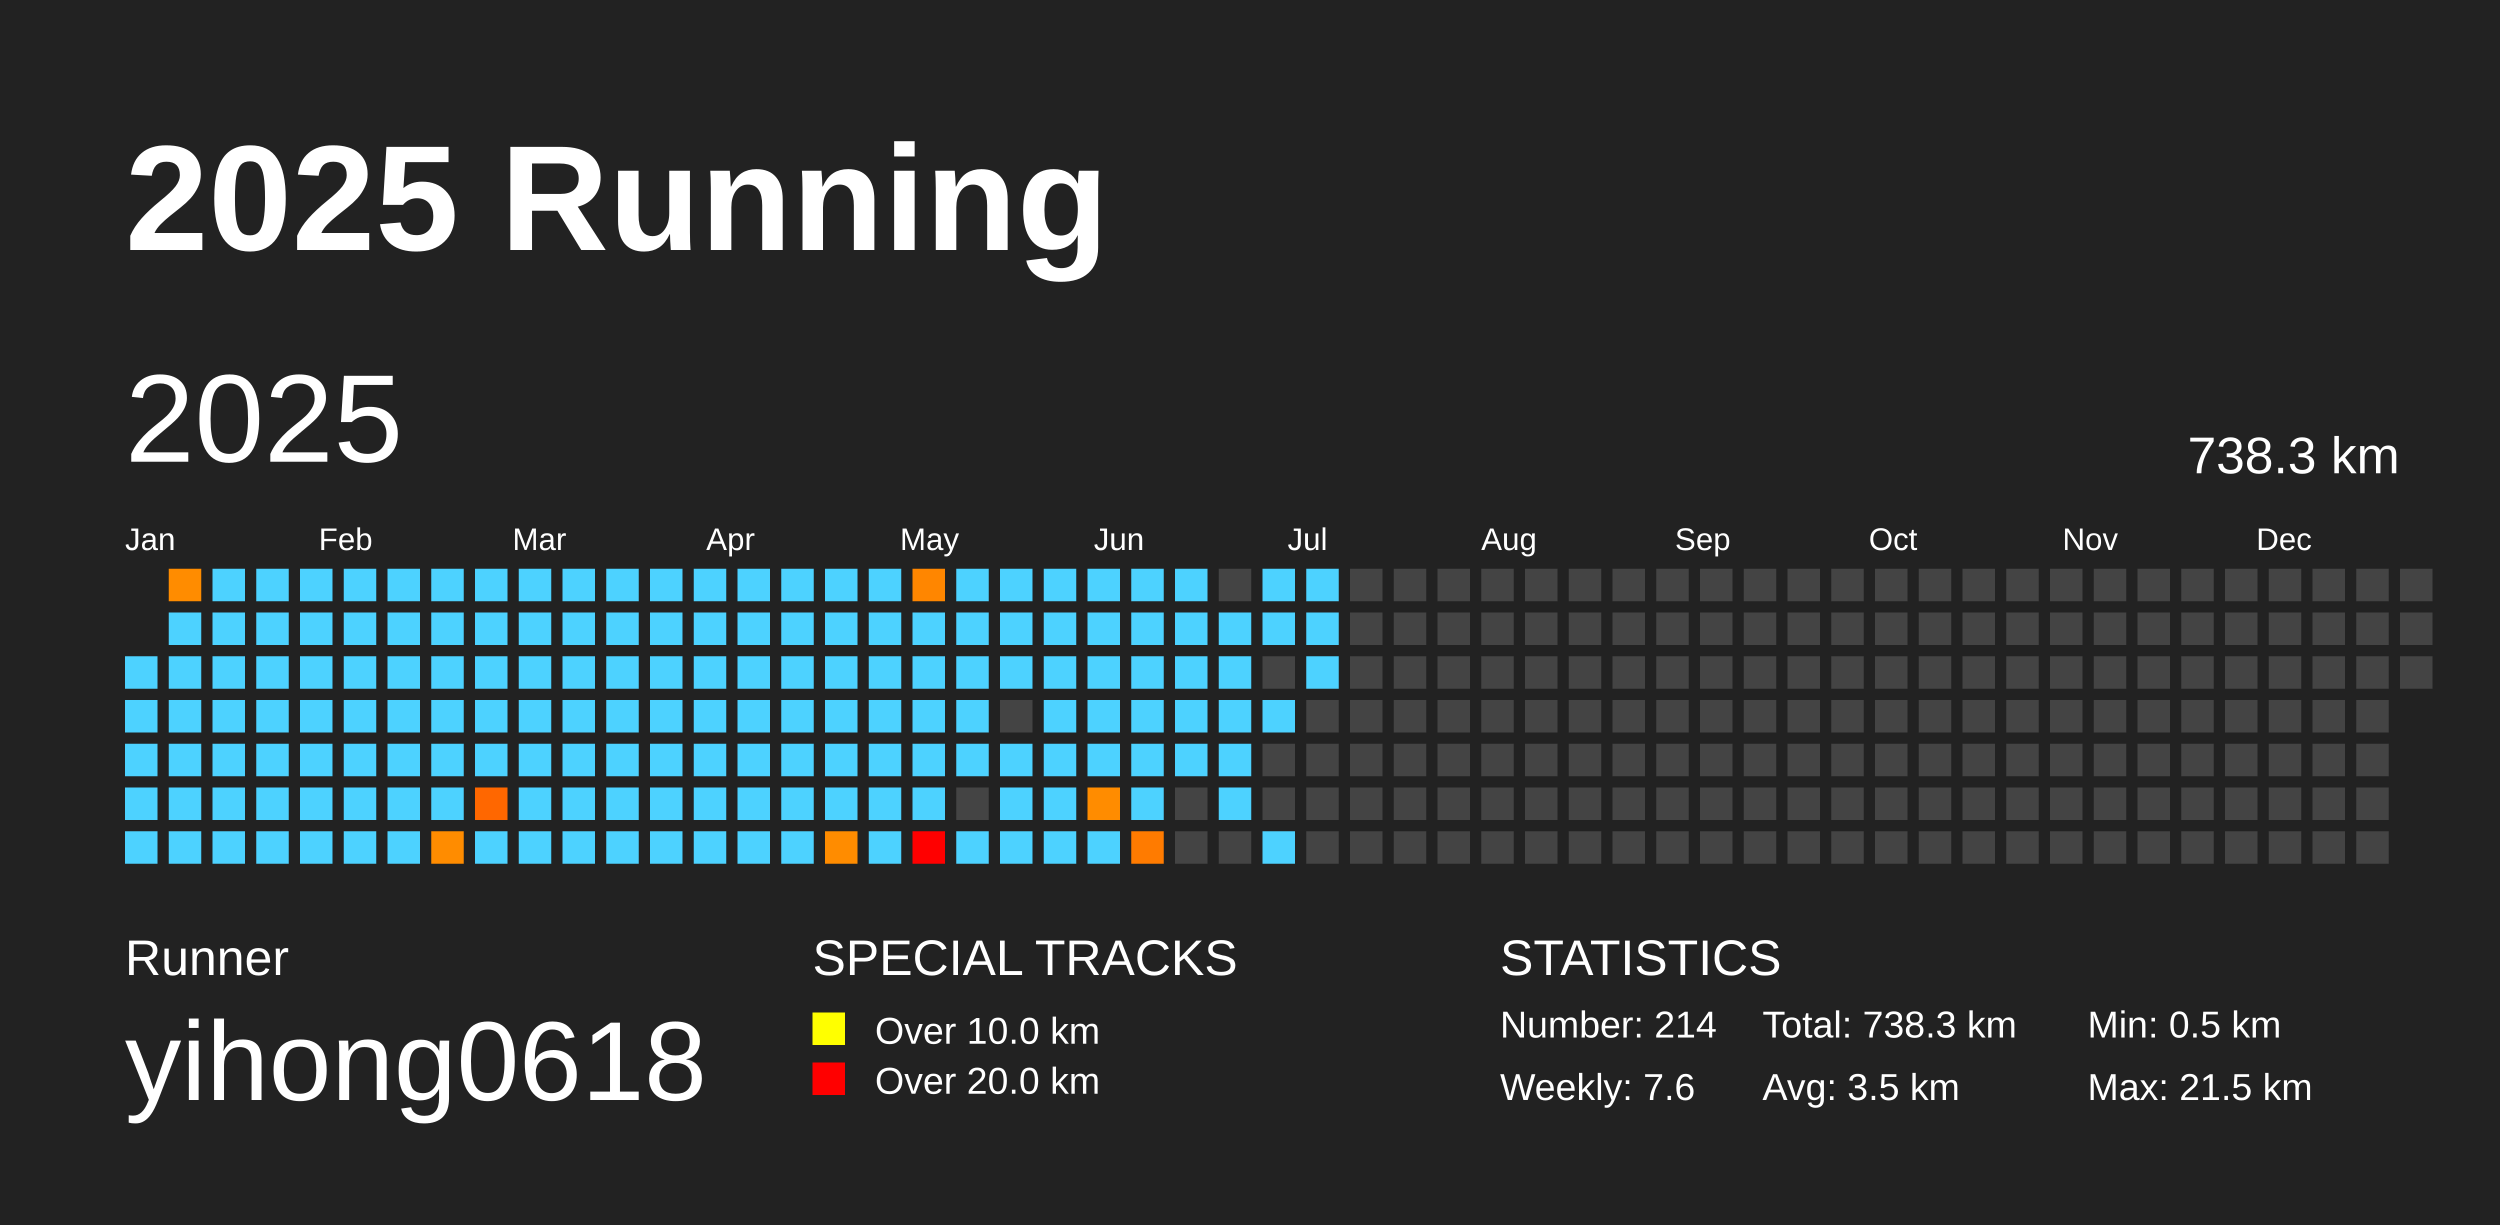
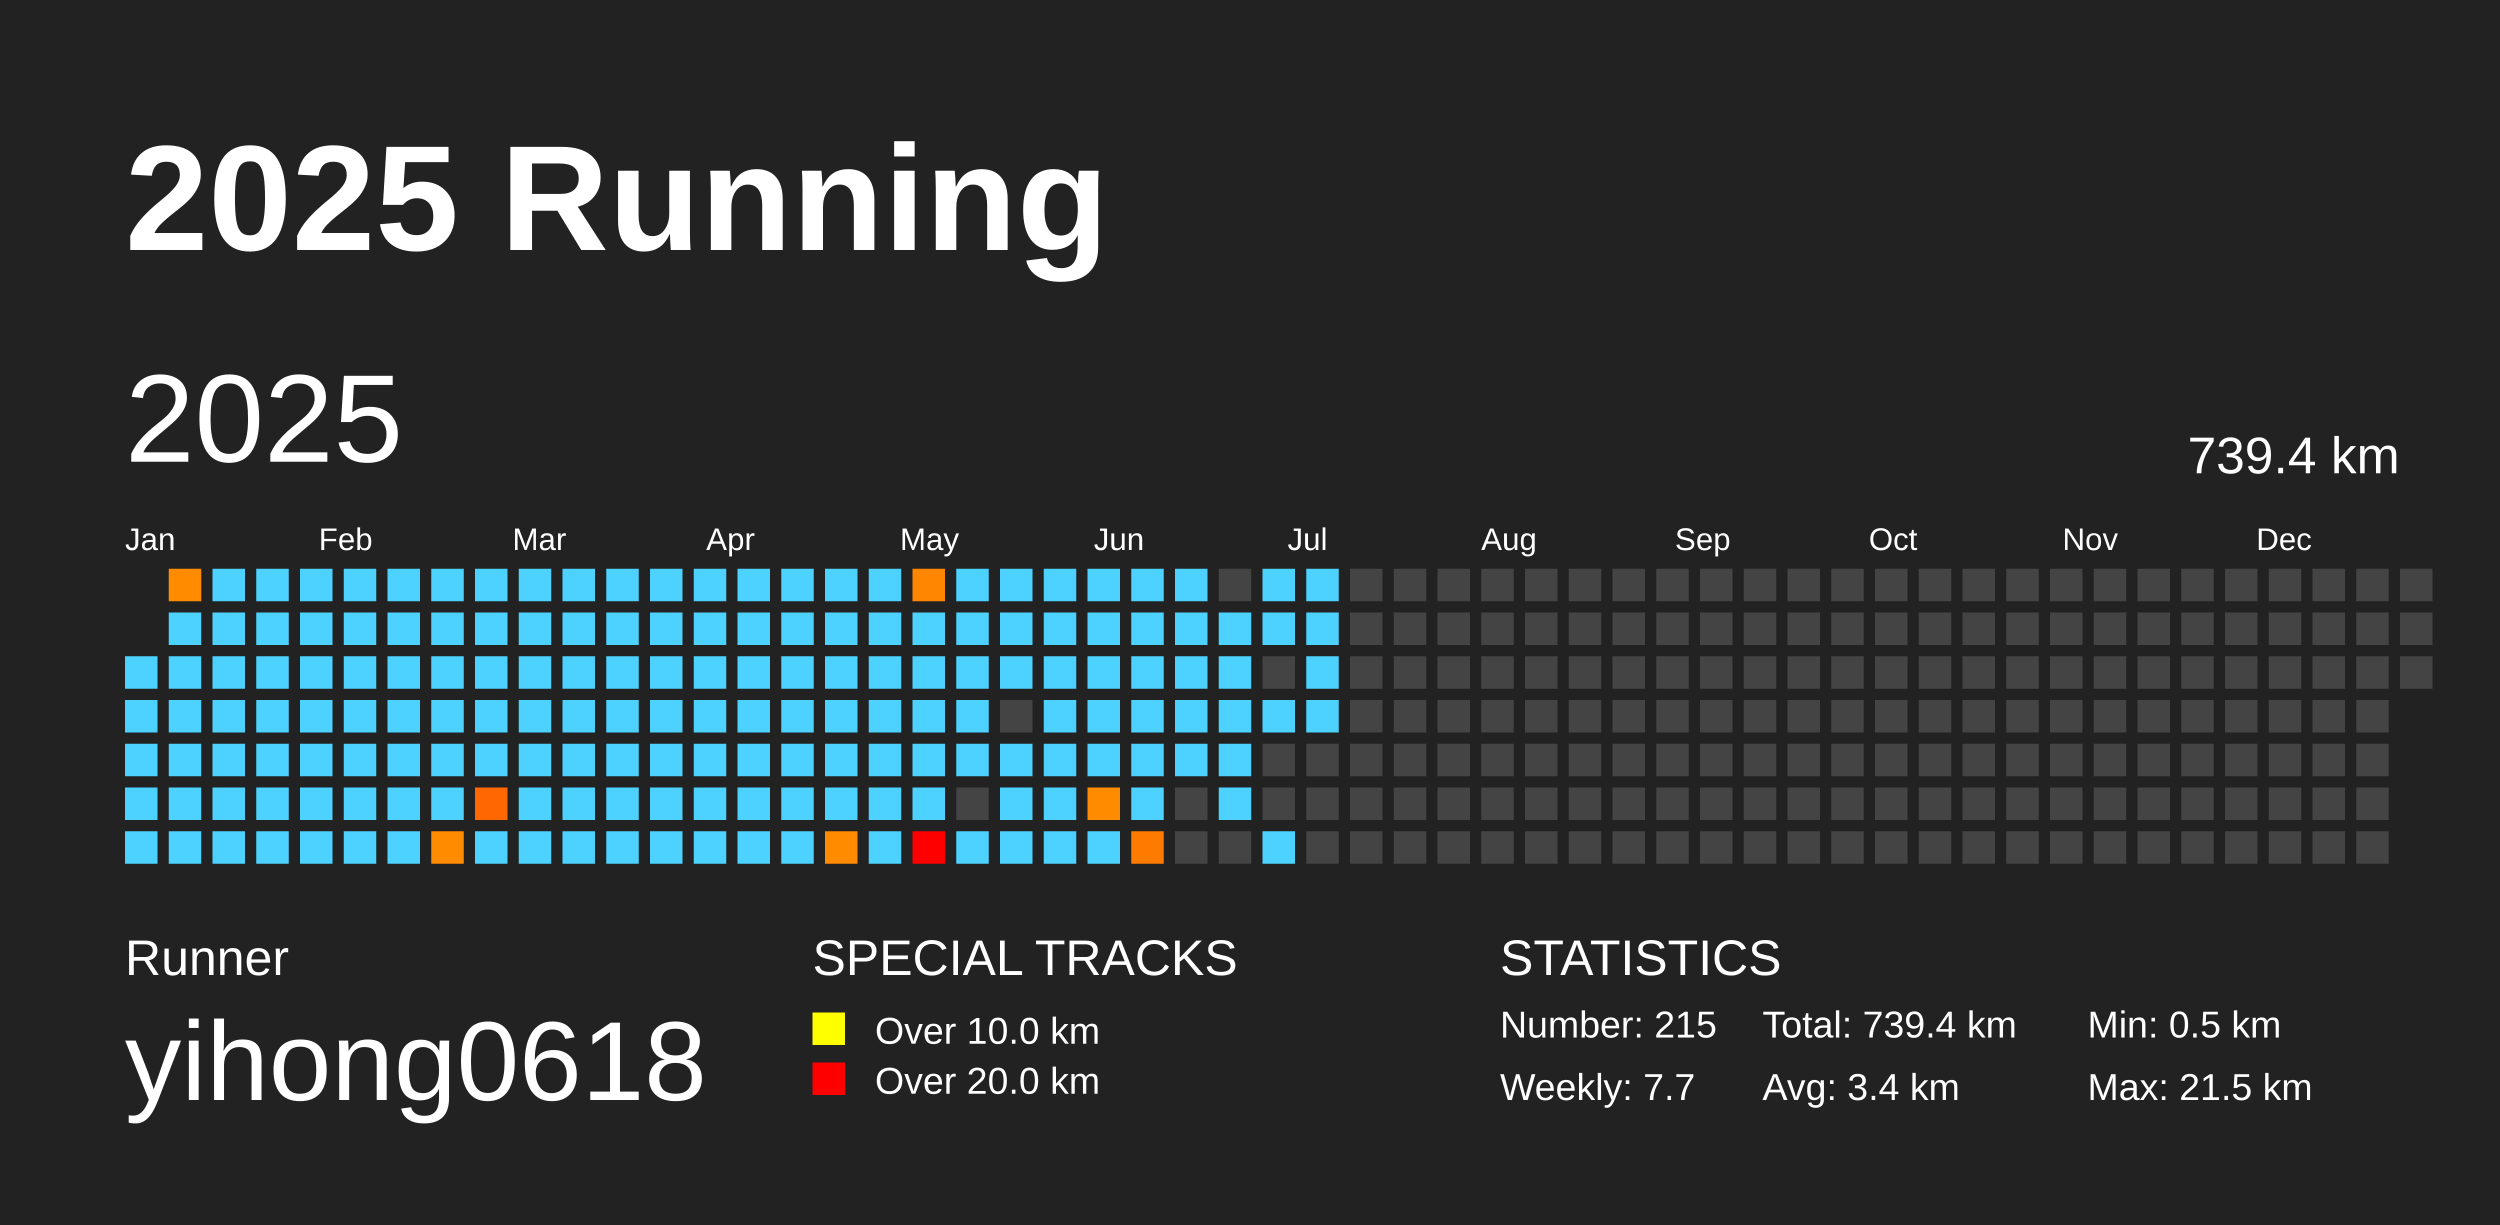
<svg xmlns="http://www.w3.org/2000/svg" baseProfile="full" height="98mm" version="1.1" viewBox="0,0,200,98" width="200mm">
  <defs />
  <rect fill="#222222" height="98" width="200" x="0" y="0" />
  <text fill="#FFFFFF" style="font-size:12px; font-family:Arial; font-weight:bold;" x="10" y="20">2025 Running</text>
  <text fill="#FFFFFF" style="font-size:4px; font-family:Arial" x="10" y="78">Runner</text>
  <text fill="#FFFFFF" style="font-size:9px; font-family:Arial" x="10" y="88">yihong0618</text>
  <text fill="#FFFFFF" style="font-size:4px; font-family:Arial" x="65" y="78">SPECIAL TRACKS</text>
  <rect fill="yellow" height="2.6" width="2.6" x="65" y="81" />
  <text fill="#FFFFFF" style="font-size:3px; font-family:Arial" x="70" y="83.5">Over 10.0 km</text>
  <rect fill="red" height="2.6" width="2.6" x="65" y="85" />
  <text fill="#FFFFFF" style="font-size:3px; font-family:Arial" x="70" y="87.5">Over 20.0 km</text>
  <text fill="#FFFFFF" style="font-size:4px; font-family:Arial" x="120" y="78">STATISTICS</text>
-   <text fill="#FFFFFF" style="font-size:3px; font-family:Arial" x="120" y="83">Number: 214</text>
-   <text fill="#FFFFFF" style="font-size:3px; font-family:Arial" x="120" y="88">Weekly: 7.6</text>
-   <text fill="#FFFFFF" style="font-size:3px; font-family:Arial" x="141" y="83">Total: 738.3 km</text>
-   <text fill="#FFFFFF" style="font-size:3px; font-family:Arial" x="141" y="88">Avg: 3.5 km</text>
+   <text fill="#FFFFFF" style="font-size:3px; font-family:Arial" x="120" y="83">Number: 215</text>
+   <text fill="#FFFFFF" style="font-size:3px; font-family:Arial" x="120" y="88">Weekly: 7.7</text>
+   <text fill="#FFFFFF" style="font-size:3px; font-family:Arial" x="141" y="83">Total: 739.4 km</text>
+   <text fill="#FFFFFF" style="font-size:3px; font-family:Arial" x="141" y="88">Avg: 3.4 km</text>
  <text fill="#FFFFFF" style="font-size:3px; font-family:Arial" x="167" y="83">Min: 0.5 km</text>
  <text fill="#FFFFFF" style="font-size:3px; font-family:Arial" x="167" y="88">Max: 21.5 km</text>
  <text dominant-baseline="hanging" fill="#FFFFFF" style="font-size:10.0px; font-family:Arial;" x="10" y="30">2025</text>
-   <text dominant-baseline="hanging" fill="#FFFFFF" style="font-size:4.125px; font-family:Arial;" x="175" y="35">738.3 km</text>
+   <text dominant-baseline="hanging" fill="#FFFFFF" style="font-size:4.125px; font-family:Arial;" x="175" y="35">739.4 km</text>
  <text fill="#FFFFFF" style="font-size:2.5px; font-family:Arial" x="10.0" y="44">Jan</text>
  <text fill="#FFFFFF" style="font-size:2.5px; font-family:Arial" x="25.5" y="44">Feb</text>
  <text fill="#FFFFFF" style="font-size:2.5px; font-family:Arial" x="41.0" y="44">Mar</text>
  <text fill="#FFFFFF" style="font-size:2.5px; font-family:Arial" x="56.5" y="44">Apr</text>
  <text fill="#FFFFFF" style="font-size:2.5px; font-family:Arial" x="72.0" y="44">May</text>
  <text fill="#FFFFFF" style="font-size:2.5px; font-family:Arial" x="87.5" y="44">Jun</text>
  <text fill="#FFFFFF" style="font-size:2.5px; font-family:Arial" x="103.0" y="44">Jul</text>
  <text fill="#FFFFFF" style="font-size:2.5px; font-family:Arial" x="118.5" y="44">Aug</text>
  <text fill="#FFFFFF" style="font-size:2.5px; font-family:Arial" x="134.0" y="44">Sep</text>
  <text fill="#FFFFFF" style="font-size:2.5px; font-family:Arial" x="149.5" y="44">Oct</text>
  <text fill="#FFFFFF" style="font-size:2.5px; font-family:Arial" x="165.0" y="44">Nov</text>
  <text fill="#FFFFFF" style="font-size:2.5px; font-family:Arial" x="180.5" y="44">Dec</text>
  <rect fill="#4dd2ff" height="2.6" width="2.6" x="10.0" y="52.5" />
  <rect fill="#4dd2ff" height="2.6" width="2.6" x="10.0" y="56.0" />
  <rect fill="#4dd2ff" height="2.6" width="2.6" x="10.0" y="59.5" />
  <rect fill="#4dd2ff" height="2.6" width="2.6" x="10.0" y="63.0" />
  <rect fill="#4dd2ff" height="2.6" width="2.6" x="10.0" y="66.5" />
  <rect fill="#ff8c00" height="2.6" width="2.6" x="13.5" y="45.5" />
  <rect fill="#4dd2ff" height="2.6" width="2.6" x="13.5" y="49.0" />
  <rect fill="#4dd2ff" height="2.6" width="2.6" x="13.5" y="52.5" />
  <rect fill="#4dd2ff" height="2.6" width="2.6" x="13.5" y="56.0" />
  <rect fill="#4dd2ff" height="2.6" width="2.6" x="13.5" y="59.5" />
  <rect fill="#4dd2ff" height="2.6" width="2.6" x="13.5" y="63.0" />
  <rect fill="#4dd2ff" height="2.6" width="2.6" x="13.5" y="66.5" />
  <rect fill="#4dd2ff" height="2.6" width="2.6" x="17.0" y="45.5" />
  <rect fill="#4dd2ff" height="2.6" width="2.6" x="17.0" y="49.0" />
  <rect fill="#4dd2ff" height="2.6" width="2.6" x="17.0" y="52.5" />
  <rect fill="#4dd2ff" height="2.6" width="2.6" x="17.0" y="56.0" />
  <rect fill="#4dd2ff" height="2.6" width="2.6" x="17.0" y="59.5" />
  <rect fill="#4dd2ff" height="2.6" width="2.6" x="17.0" y="63.0" />
  <rect fill="#4dd2ff" height="2.6" width="2.6" x="17.0" y="66.5" />
  <rect fill="#4dd2ff" height="2.6" width="2.6" x="20.5" y="45.5" />
  <rect fill="#4dd2ff" height="2.6" width="2.6" x="20.5" y="49.0" />
  <rect fill="#4dd2ff" height="2.6" width="2.6" x="20.5" y="52.5" />
  <rect fill="#4dd2ff" height="2.6" width="2.6" x="20.5" y="56.0" />
  <rect fill="#4dd2ff" height="2.6" width="2.6" x="20.5" y="59.5" />
  <rect fill="#4dd2ff" height="2.6" width="2.6" x="20.5" y="63.0" />
  <rect fill="#4dd2ff" height="2.6" width="2.6" x="20.5" y="66.5" />
  <rect fill="#4dd2ff" height="2.6" width="2.6" x="24.0" y="45.5" />
  <rect fill="#4dd2ff" height="2.6" width="2.6" x="24.0" y="49.0" />
  <rect fill="#4dd2ff" height="2.6" width="2.6" x="24.0" y="52.5" />
  <rect fill="#4dd2ff" height="2.6" width="2.6" x="24.0" y="56.0" />
  <rect fill="#4dd2ff" height="2.6" width="2.6" x="24.0" y="59.5" />
  <rect fill="#4dd2ff" height="2.6" width="2.6" x="24.0" y="63.0" />
  <rect fill="#4dd2ff" height="2.6" width="2.6" x="24.0" y="66.5" />
  <rect fill="#4dd2ff" height="2.6" width="2.6" x="27.5" y="45.5" />
  <rect fill="#4dd2ff" height="2.6" width="2.6" x="27.5" y="49.0" />
  <rect fill="#4dd2ff" height="2.6" width="2.6" x="27.5" y="52.5" />
  <rect fill="#4dd2ff" height="2.6" width="2.6" x="27.5" y="56.0" />
  <rect fill="#4dd2ff" height="2.6" width="2.6" x="27.5" y="59.5" />
  <rect fill="#4dd2ff" height="2.6" width="2.6" x="27.5" y="63.0" />
  <rect fill="#4dd2ff" height="2.6" width="2.6" x="27.5" y="66.5" />
  <rect fill="#4dd2ff" height="2.6" width="2.6" x="31.0" y="45.5" />
  <rect fill="#4dd2ff" height="2.6" width="2.6" x="31.0" y="49.0" />
  <rect fill="#4dd2ff" height="2.6" width="2.6" x="31.0" y="52.5" />
  <rect fill="#4dd2ff" height="2.6" width="2.6" x="31.0" y="56.0" />
  <rect fill="#4dd2ff" height="2.6" width="2.6" x="31.0" y="59.5" />
  <rect fill="#4dd2ff" height="2.6" width="2.6" x="31.0" y="63.0" />
  <rect fill="#4dd2ff" height="2.6" width="2.6" x="31.0" y="66.5" />
  <rect fill="#4dd2ff" height="2.6" width="2.6" x="34.5" y="45.5" />
  <rect fill="#4dd2ff" height="2.6" width="2.6" x="34.5" y="49.0" />
  <rect fill="#4dd2ff" height="2.6" width="2.6" x="34.5" y="52.5" />
  <rect fill="#4dd2ff" height="2.6" width="2.6" x="34.5" y="56.0" />
  <rect fill="#4dd2ff" height="2.6" width="2.6" x="34.5" y="59.5" />
  <rect fill="#4dd2ff" height="2.6" width="2.6" x="34.5" y="63.0" />
  <rect fill="#ff8c00" height="2.6" width="2.6" x="34.5" y="66.5" />
  <rect fill="#4dd2ff" height="2.6" width="2.6" x="38.0" y="45.5" />
  <rect fill="#4dd2ff" height="2.6" width="2.6" x="38.0" y="49.0" />
  <rect fill="#4dd2ff" height="2.6" width="2.6" x="38.0" y="52.5" />
  <rect fill="#4dd2ff" height="2.6" width="2.6" x="38.0" y="56.0" />
  <rect fill="#4dd2ff" height="2.6" width="2.6" x="38.0" y="59.5" />
  <rect fill="#ff6700" height="2.6" width="2.6" x="38.0" y="63.0" />
  <rect fill="#4dd2ff" height="2.6" width="2.6" x="38.0" y="66.5" />
  <rect fill="#4dd2ff" height="2.6" width="2.6" x="41.5" y="45.5" />
  <rect fill="#4dd2ff" height="2.6" width="2.6" x="41.5" y="49.0" />
  <rect fill="#4dd2ff" height="2.6" width="2.6" x="41.5" y="52.5" />
  <rect fill="#4dd2ff" height="2.6" width="2.6" x="41.5" y="56.0" />
  <rect fill="#4dd2ff" height="2.6" width="2.6" x="41.5" y="59.5" />
  <rect fill="#4dd2ff" height="2.6" width="2.6" x="41.5" y="63.0" />
  <rect fill="#4dd2ff" height="2.6" width="2.6" x="41.5" y="66.5" />
  <rect fill="#4dd2ff" height="2.6" width="2.6" x="45.0" y="45.5" />
  <rect fill="#4dd2ff" height="2.6" width="2.6" x="45.0" y="49.0" />
  <rect fill="#4dd2ff" height="2.6" width="2.6" x="45.0" y="52.5" />
  <rect fill="#4dd2ff" height="2.6" width="2.6" x="45.0" y="56.0" />
  <rect fill="#4dd2ff" height="2.6" width="2.6" x="45.0" y="59.5" />
  <rect fill="#4dd2ff" height="2.6" width="2.6" x="45.0" y="63.0" />
  <rect fill="#4dd2ff" height="2.6" width="2.6" x="45.0" y="66.5" />
  <rect fill="#4dd2ff" height="2.6" width="2.6" x="48.5" y="45.5" />
  <rect fill="#4dd2ff" height="2.6" width="2.6" x="48.5" y="49.0" />
  <rect fill="#4dd2ff" height="2.6" width="2.6" x="48.5" y="52.5" />
  <rect fill="#4dd2ff" height="2.6" width="2.6" x="48.5" y="56.0" />
  <rect fill="#4dd2ff" height="2.6" width="2.6" x="48.5" y="59.5" />
  <rect fill="#4dd2ff" height="2.6" width="2.6" x="48.5" y="63.0" />
  <rect fill="#4dd2ff" height="2.6" width="2.6" x="48.5" y="66.5" />
  <rect fill="#4dd2ff" height="2.6" width="2.6" x="52.0" y="45.5" />
  <rect fill="#4dd2ff" height="2.6" width="2.6" x="52.0" y="49.0" />
  <rect fill="#4dd2ff" height="2.6" width="2.6" x="52.0" y="52.5" />
  <rect fill="#4dd2ff" height="2.6" width="2.6" x="52.0" y="56.0" />
  <rect fill="#4dd2ff" height="2.6" width="2.6" x="52.0" y="59.5" />
  <rect fill="#4dd2ff" height="2.6" width="2.6" x="52.0" y="63.0" />
  <rect fill="#4dd2ff" height="2.6" width="2.6" x="52.0" y="66.5" />
  <rect fill="#4dd2ff" height="2.6" width="2.6" x="55.5" y="45.5" />
  <rect fill="#4dd2ff" height="2.6" width="2.6" x="55.5" y="49.0" />
  <rect fill="#4dd2ff" height="2.6" width="2.6" x="55.5" y="52.5" />
  <rect fill="#4dd2ff" height="2.6" width="2.6" x="55.5" y="56.0" />
  <rect fill="#4dd2ff" height="2.6" width="2.6" x="55.5" y="59.5" />
  <rect fill="#4dd2ff" height="2.6" width="2.6" x="55.5" y="63.0" />
  <rect fill="#4dd2ff" height="2.6" width="2.6" x="55.5" y="66.5" />
  <rect fill="#4dd2ff" height="2.6" width="2.6" x="59.0" y="45.5" />
  <rect fill="#4dd2ff" height="2.6" width="2.6" x="59.0" y="49.0" />
  <rect fill="#4dd2ff" height="2.6" width="2.6" x="59.0" y="52.5" />
  <rect fill="#4dd2ff" height="2.6" width="2.6" x="59.0" y="56.0" />
  <rect fill="#4dd2ff" height="2.6" width="2.6" x="59.0" y="59.5" />
  <rect fill="#4dd2ff" height="2.6" width="2.6" x="59.0" y="63.0" />
  <rect fill="#4dd2ff" height="2.6" width="2.6" x="59.0" y="66.5" />
  <rect fill="#4dd2ff" height="2.6" width="2.6" x="62.5" y="45.5" />
  <rect fill="#4dd2ff" height="2.6" width="2.6" x="62.5" y="49.0" />
  <rect fill="#4dd2ff" height="2.6" width="2.6" x="62.5" y="52.5" />
  <rect fill="#4dd2ff" height="2.6" width="2.6" x="62.5" y="56.0" />
  <rect fill="#4dd2ff" height="2.6" width="2.6" x="62.5" y="59.5" />
  <rect fill="#4dd2ff" height="2.6" width="2.6" x="62.5" y="63.0" />
  <rect fill="#4dd2ff" height="2.6" width="2.6" x="62.5" y="66.5" />
  <rect fill="#4dd2ff" height="2.6" width="2.6" x="66.0" y="45.5" />
  <rect fill="#4dd2ff" height="2.6" width="2.6" x="66.0" y="49.0" />
  <rect fill="#4dd2ff" height="2.6" width="2.6" x="66.0" y="52.5" />
  <rect fill="#4dd2ff" height="2.6" width="2.6" x="66.0" y="56.0" />
  <rect fill="#4dd2ff" height="2.6" width="2.6" x="66.0" y="59.5" />
  <rect fill="#4dd2ff" height="2.6" width="2.6" x="66.0" y="63.0" />
  <rect fill="#ff8c00" height="2.6" width="2.6" x="66.0" y="66.5" />
  <rect fill="#4dd2ff" height="2.6" width="2.6" x="69.5" y="45.5" />
  <rect fill="#4dd2ff" height="2.6" width="2.6" x="69.5" y="49.0" />
  <rect fill="#4dd2ff" height="2.6" width="2.6" x="69.5" y="52.5" />
  <rect fill="#4dd2ff" height="2.6" width="2.6" x="69.5" y="56.0" />
  <rect fill="#4dd2ff" height="2.6" width="2.6" x="69.5" y="59.5" />
  <rect fill="#4dd2ff" height="2.6" width="2.6" x="69.5" y="63.0" />
  <rect fill="#4dd2ff" height="2.6" width="2.6" x="69.5" y="66.5" />
  <rect fill="#ff8600" height="2.6" width="2.6" x="73.0" y="45.5" />
  <rect fill="#4dd2ff" height="2.6" width="2.6" x="73.0" y="49.0" />
  <rect fill="#4dd2ff" height="2.6" width="2.6" x="73.0" y="52.5" />
  <rect fill="#4dd2ff" height="2.6" width="2.6" x="73.0" y="56.0" />
  <rect fill="#4dd2ff" height="2.6" width="2.6" x="73.0" y="59.5" />
  <rect fill="#4dd2ff" height="2.6" width="2.6" x="73.0" y="63.0" />
  <rect fill="red" height="2.6" width="2.6" x="73.0" y="66.5" />
  <rect fill="#4dd2ff" height="2.6" width="2.6" x="76.5" y="45.5" />
  <rect fill="#4dd2ff" height="2.6" width="2.6" x="76.5" y="49.0" />
  <rect fill="#4dd2ff" height="2.6" width="2.6" x="76.5" y="52.5" />
  <rect fill="#4dd2ff" height="2.6" width="2.6" x="76.5" y="56.0" />
  <rect fill="#4dd2ff" height="2.6" width="2.6" x="76.5" y="59.5" />
  <rect fill="#444444" height="2.6" width="2.6" x="76.5" y="63.0" />
  <rect fill="#4dd2ff" height="2.6" width="2.6" x="76.5" y="66.5" />
  <rect fill="#4dd2ff" height="2.6" width="2.6" x="80.0" y="45.5" />
  <rect fill="#4dd2ff" height="2.6" width="2.6" x="80.0" y="49.0" />
  <rect fill="#4dd2ff" height="2.6" width="2.6" x="80.0" y="52.5" />
  <rect fill="#444444" height="2.6" width="2.6" x="80.0" y="56.0" />
  <rect fill="#4dd2ff" height="2.6" width="2.6" x="80.0" y="59.5" />
  <rect fill="#4dd2ff" height="2.6" width="2.6" x="80.0" y="63.0" />
  <rect fill="#4dd2ff" height="2.6" width="2.6" x="80.0" y="66.5" />
  <rect fill="#4dd2ff" height="2.6" width="2.6" x="83.5" y="45.5" />
  <rect fill="#4dd2ff" height="2.6" width="2.6" x="83.5" y="49.0" />
  <rect fill="#4dd2ff" height="2.6" width="2.6" x="83.5" y="52.5" />
  <rect fill="#4dd2ff" height="2.6" width="2.6" x="83.5" y="56.0" />
  <rect fill="#4dd2ff" height="2.6" width="2.6" x="83.5" y="59.5" />
  <rect fill="#4dd2ff" height="2.6" width="2.6" x="83.5" y="63.0" />
  <rect fill="#4dd2ff" height="2.6" width="2.6" x="83.5" y="66.5" />
  <rect fill="#4dd2ff" height="2.6" width="2.6" x="87.0" y="45.5" />
  <rect fill="#4dd2ff" height="2.6" width="2.6" x="87.0" y="49.0" />
  <rect fill="#4dd2ff" height="2.6" width="2.6" x="87.0" y="52.5" />
  <rect fill="#4dd2ff" height="2.6" width="2.6" x="87.0" y="56.0" />
  <rect fill="#4dd2ff" height="2.6" width="2.6" x="87.0" y="59.5" />
  <rect fill="#ff8c00" height="2.6" width="2.6" x="87.0" y="63.0" />
  <rect fill="#4dd2ff" height="2.6" width="2.6" x="87.0" y="66.5" />
  <rect fill="#4dd2ff" height="2.6" width="2.6" x="90.5" y="45.5" />
  <rect fill="#4dd2ff" height="2.6" width="2.6" x="90.5" y="49.0" />
  <rect fill="#4dd2ff" height="2.6" width="2.6" x="90.5" y="52.5" />
  <rect fill="#4dd2ff" height="2.6" width="2.6" x="90.5" y="56.0" />
  <rect fill="#4dd2ff" height="2.6" width="2.6" x="90.5" y="59.5" />
  <rect fill="#4dd2ff" height="2.6" width="2.6" x="90.5" y="63.0" />
  <rect fill="#ff7b00" height="2.6" width="2.6" x="90.5" y="66.5" />
  <rect fill="#4dd2ff" height="2.6" width="2.6" x="94.0" y="45.5" />
  <rect fill="#4dd2ff" height="2.6" width="2.6" x="94.0" y="49.0" />
  <rect fill="#4dd2ff" height="2.6" width="2.6" x="94.0" y="52.5" />
  <rect fill="#4dd2ff" height="2.6" width="2.6" x="94.0" y="56.0" />
  <rect fill="#4dd2ff" height="2.6" width="2.6" x="94.0" y="59.5" />
  <rect fill="#444444" height="2.6" width="2.6" x="94.0" y="63.0" />
  <rect fill="#444444" height="2.6" width="2.6" x="94.0" y="66.5" />
  <rect fill="#444444" height="2.6" width="2.6" x="97.5" y="45.5" />
  <rect fill="#4dd2ff" height="2.6" width="2.6" x="97.5" y="49.0" />
  <rect fill="#4dd2ff" height="2.6" width="2.6" x="97.5" y="52.5" />
  <rect fill="#4dd2ff" height="2.6" width="2.6" x="97.5" y="56.0" />
  <rect fill="#4dd2ff" height="2.6" width="2.6" x="97.5" y="59.5" />
  <rect fill="#4dd2ff" height="2.6" width="2.6" x="97.5" y="63.0" />
  <rect fill="#444444" height="2.6" width="2.6" x="97.5" y="66.5" />
  <rect fill="#4dd2ff" height="2.6" width="2.6" x="101.0" y="45.5" />
  <rect fill="#4dd2ff" height="2.6" width="2.6" x="101.0" y="49.0" />
  <rect fill="#444444" height="2.6" width="2.6" x="101.0" y="52.5" />
  <rect fill="#4dd2ff" height="2.6" width="2.6" x="101.0" y="56.0" />
  <rect fill="#444444" height="2.6" width="2.6" x="101.0" y="59.5" />
  <rect fill="#444444" height="2.6" width="2.6" x="101.0" y="63.0" />
  <rect fill="#4dd2ff" height="2.6" width="2.6" x="101.0" y="66.5" />
  <rect fill="#4dd2ff" height="2.6" width="2.6" x="104.5" y="45.5" />
  <rect fill="#4dd2ff" height="2.6" width="2.6" x="104.5" y="49.0" />
  <rect fill="#4dd2ff" height="2.6" width="2.6" x="104.5" y="52.5" />
-   <rect fill="#444444" height="2.6" width="2.6" x="104.5" y="56.0" />
+   <rect fill="#4dd2ff" height="2.6" width="2.6" x="104.5" y="56.0" />
  <rect fill="#444444" height="2.6" width="2.6" x="104.5" y="59.5" />
  <rect fill="#444444" height="2.6" width="2.6" x="104.5" y="63.0" />
  <rect fill="#444444" height="2.6" width="2.6" x="104.5" y="66.5" />
  <rect fill="#444444" height="2.6" width="2.6" x="108.0" y="45.5" />
  <rect fill="#444444" height="2.6" width="2.6" x="108.0" y="49.0" />
  <rect fill="#444444" height="2.6" width="2.6" x="108.0" y="52.5" />
  <rect fill="#444444" height="2.6" width="2.6" x="108.0" y="56.0" />
  <rect fill="#444444" height="2.6" width="2.6" x="108.0" y="59.5" />
  <rect fill="#444444" height="2.6" width="2.6" x="108.0" y="63.0" />
  <rect fill="#444444" height="2.6" width="2.6" x="108.0" y="66.5" />
  <rect fill="#444444" height="2.6" width="2.6" x="111.5" y="45.5" />
  <rect fill="#444444" height="2.6" width="2.6" x="111.5" y="49.0" />
  <rect fill="#444444" height="2.6" width="2.6" x="111.5" y="52.5" />
  <rect fill="#444444" height="2.6" width="2.6" x="111.5" y="56.0" />
  <rect fill="#444444" height="2.6" width="2.6" x="111.5" y="59.5" />
  <rect fill="#444444" height="2.6" width="2.6" x="111.5" y="63.0" />
  <rect fill="#444444" height="2.6" width="2.6" x="111.5" y="66.5" />
  <rect fill="#444444" height="2.6" width="2.6" x="115.0" y="45.5" />
  <rect fill="#444444" height="2.6" width="2.6" x="115.0" y="49.0" />
  <rect fill="#444444" height="2.6" width="2.6" x="115.0" y="52.5" />
  <rect fill="#444444" height="2.6" width="2.6" x="115.0" y="56.0" />
  <rect fill="#444444" height="2.6" width="2.6" x="115.0" y="59.5" />
  <rect fill="#444444" height="2.6" width="2.6" x="115.0" y="63.0" />
  <rect fill="#444444" height="2.6" width="2.6" x="115.0" y="66.5" />
  <rect fill="#444444" height="2.6" width="2.6" x="118.5" y="45.5" />
  <rect fill="#444444" height="2.6" width="2.6" x="118.5" y="49.0" />
  <rect fill="#444444" height="2.6" width="2.6" x="118.5" y="52.5" />
  <rect fill="#444444" height="2.6" width="2.6" x="118.5" y="56.0" />
  <rect fill="#444444" height="2.6" width="2.6" x="118.5" y="59.5" />
  <rect fill="#444444" height="2.6" width="2.6" x="118.5" y="63.0" />
  <rect fill="#444444" height="2.6" width="2.6" x="118.5" y="66.5" />
  <rect fill="#444444" height="2.6" width="2.6" x="122.0" y="45.5" />
  <rect fill="#444444" height="2.6" width="2.6" x="122.0" y="49.0" />
  <rect fill="#444444" height="2.6" width="2.6" x="122.0" y="52.5" />
  <rect fill="#444444" height="2.6" width="2.6" x="122.0" y="56.0" />
  <rect fill="#444444" height="2.6" width="2.6" x="122.0" y="59.5" />
  <rect fill="#444444" height="2.6" width="2.6" x="122.0" y="63.0" />
  <rect fill="#444444" height="2.6" width="2.6" x="122.0" y="66.5" />
  <rect fill="#444444" height="2.6" width="2.6" x="125.5" y="45.5" />
  <rect fill="#444444" height="2.6" width="2.6" x="125.5" y="49.0" />
  <rect fill="#444444" height="2.6" width="2.6" x="125.5" y="52.5" />
  <rect fill="#444444" height="2.6" width="2.6" x="125.5" y="56.0" />
  <rect fill="#444444" height="2.6" width="2.6" x="125.5" y="59.5" />
  <rect fill="#444444" height="2.6" width="2.6" x="125.5" y="63.0" />
  <rect fill="#444444" height="2.6" width="2.6" x="125.5" y="66.5" />
  <rect fill="#444444" height="2.6" width="2.6" x="129.0" y="45.5" />
  <rect fill="#444444" height="2.6" width="2.6" x="129.0" y="49.0" />
  <rect fill="#444444" height="2.6" width="2.6" x="129.0" y="52.5" />
  <rect fill="#444444" height="2.6" width="2.6" x="129.0" y="56.0" />
  <rect fill="#444444" height="2.6" width="2.6" x="129.0" y="59.5" />
  <rect fill="#444444" height="2.6" width="2.6" x="129.0" y="63.0" />
  <rect fill="#444444" height="2.6" width="2.6" x="129.0" y="66.5" />
  <rect fill="#444444" height="2.6" width="2.6" x="132.5" y="45.5" />
  <rect fill="#444444" height="2.6" width="2.6" x="132.5" y="49.0" />
  <rect fill="#444444" height="2.6" width="2.6" x="132.5" y="52.5" />
  <rect fill="#444444" height="2.6" width="2.6" x="132.5" y="56.0" />
  <rect fill="#444444" height="2.6" width="2.6" x="132.5" y="59.5" />
  <rect fill="#444444" height="2.6" width="2.6" x="132.5" y="63.0" />
  <rect fill="#444444" height="2.6" width="2.6" x="132.5" y="66.5" />
  <rect fill="#444444" height="2.6" width="2.6" x="136.0" y="45.5" />
  <rect fill="#444444" height="2.6" width="2.6" x="136.0" y="49.0" />
  <rect fill="#444444" height="2.6" width="2.6" x="136.0" y="52.5" />
  <rect fill="#444444" height="2.6" width="2.6" x="136.0" y="56.0" />
  <rect fill="#444444" height="2.6" width="2.6" x="136.0" y="59.5" />
  <rect fill="#444444" height="2.6" width="2.6" x="136.0" y="63.0" />
  <rect fill="#444444" height="2.6" width="2.6" x="136.0" y="66.5" />
  <rect fill="#444444" height="2.6" width="2.6" x="139.5" y="45.5" />
  <rect fill="#444444" height="2.6" width="2.6" x="139.5" y="49.0" />
  <rect fill="#444444" height="2.6" width="2.6" x="139.5" y="52.5" />
  <rect fill="#444444" height="2.6" width="2.6" x="139.5" y="56.0" />
  <rect fill="#444444" height="2.6" width="2.6" x="139.5" y="59.5" />
  <rect fill="#444444" height="2.6" width="2.6" x="139.5" y="63.0" />
  <rect fill="#444444" height="2.6" width="2.6" x="139.5" y="66.5" />
  <rect fill="#444444" height="2.6" width="2.6" x="143.0" y="45.5" />
  <rect fill="#444444" height="2.6" width="2.6" x="143.0" y="49.0" />
  <rect fill="#444444" height="2.6" width="2.6" x="143.0" y="52.5" />
  <rect fill="#444444" height="2.6" width="2.6" x="143.0" y="56.0" />
  <rect fill="#444444" height="2.6" width="2.6" x="143.0" y="59.5" />
  <rect fill="#444444" height="2.6" width="2.6" x="143.0" y="63.0" />
  <rect fill="#444444" height="2.6" width="2.6" x="143.0" y="66.5" />
  <rect fill="#444444" height="2.6" width="2.6" x="146.5" y="45.5" />
  <rect fill="#444444" height="2.6" width="2.6" x="146.5" y="49.0" />
  <rect fill="#444444" height="2.6" width="2.6" x="146.5" y="52.5" />
  <rect fill="#444444" height="2.6" width="2.6" x="146.5" y="56.0" />
  <rect fill="#444444" height="2.6" width="2.6" x="146.5" y="59.5" />
  <rect fill="#444444" height="2.6" width="2.6" x="146.5" y="63.0" />
  <rect fill="#444444" height="2.6" width="2.6" x="146.5" y="66.5" />
  <rect fill="#444444" height="2.6" width="2.6" x="150.0" y="45.5" />
  <rect fill="#444444" height="2.6" width="2.6" x="150.0" y="49.0" />
  <rect fill="#444444" height="2.6" width="2.6" x="150.0" y="52.5" />
  <rect fill="#444444" height="2.6" width="2.6" x="150.0" y="56.0" />
  <rect fill="#444444" height="2.6" width="2.6" x="150.0" y="59.5" />
  <rect fill="#444444" height="2.6" width="2.6" x="150.0" y="63.0" />
  <rect fill="#444444" height="2.6" width="2.6" x="150.0" y="66.5" />
  <rect fill="#444444" height="2.6" width="2.6" x="153.5" y="45.5" />
  <rect fill="#444444" height="2.6" width="2.6" x="153.5" y="49.0" />
  <rect fill="#444444" height="2.6" width="2.6" x="153.5" y="52.5" />
  <rect fill="#444444" height="2.6" width="2.6" x="153.5" y="56.0" />
  <rect fill="#444444" height="2.6" width="2.6" x="153.5" y="59.5" />
  <rect fill="#444444" height="2.6" width="2.6" x="153.5" y="63.0" />
  <rect fill="#444444" height="2.6" width="2.6" x="153.5" y="66.5" />
  <rect fill="#444444" height="2.6" width="2.6" x="157.0" y="45.5" />
  <rect fill="#444444" height="2.6" width="2.6" x="157.0" y="49.0" />
  <rect fill="#444444" height="2.6" width="2.6" x="157.0" y="52.5" />
  <rect fill="#444444" height="2.6" width="2.6" x="157.0" y="56.0" />
  <rect fill="#444444" height="2.6" width="2.6" x="157.0" y="59.5" />
  <rect fill="#444444" height="2.6" width="2.6" x="157.0" y="63.0" />
  <rect fill="#444444" height="2.6" width="2.6" x="157.0" y="66.5" />
  <rect fill="#444444" height="2.6" width="2.6" x="160.5" y="45.5" />
  <rect fill="#444444" height="2.6" width="2.6" x="160.5" y="49.0" />
  <rect fill="#444444" height="2.6" width="2.6" x="160.5" y="52.5" />
  <rect fill="#444444" height="2.6" width="2.6" x="160.5" y="56.0" />
  <rect fill="#444444" height="2.6" width="2.6" x="160.5" y="59.5" />
  <rect fill="#444444" height="2.6" width="2.6" x="160.5" y="63.0" />
  <rect fill="#444444" height="2.6" width="2.6" x="160.5" y="66.5" />
  <rect fill="#444444" height="2.6" width="2.6" x="164.0" y="45.5" />
  <rect fill="#444444" height="2.6" width="2.6" x="164.0" y="49.0" />
  <rect fill="#444444" height="2.6" width="2.6" x="164.0" y="52.5" />
  <rect fill="#444444" height="2.6" width="2.6" x="164.0" y="56.0" />
  <rect fill="#444444" height="2.6" width="2.6" x="164.0" y="59.5" />
  <rect fill="#444444" height="2.6" width="2.6" x="164.0" y="63.0" />
  <rect fill="#444444" height="2.6" width="2.6" x="164.0" y="66.5" />
  <rect fill="#444444" height="2.6" width="2.6" x="167.5" y="45.5" />
  <rect fill="#444444" height="2.6" width="2.6" x="167.5" y="49.0" />
  <rect fill="#444444" height="2.6" width="2.6" x="167.5" y="52.5" />
  <rect fill="#444444" height="2.6" width="2.6" x="167.5" y="56.0" />
  <rect fill="#444444" height="2.6" width="2.6" x="167.5" y="59.5" />
  <rect fill="#444444" height="2.6" width="2.6" x="167.5" y="63.0" />
  <rect fill="#444444" height="2.6" width="2.6" x="167.5" y="66.5" />
  <rect fill="#444444" height="2.6" width="2.6" x="171.0" y="45.5" />
  <rect fill="#444444" height="2.6" width="2.6" x="171.0" y="49.0" />
  <rect fill="#444444" height="2.6" width="2.6" x="171.0" y="52.5" />
  <rect fill="#444444" height="2.6" width="2.6" x="171.0" y="56.0" />
  <rect fill="#444444" height="2.6" width="2.6" x="171.0" y="59.5" />
  <rect fill="#444444" height="2.6" width="2.6" x="171.0" y="63.0" />
  <rect fill="#444444" height="2.6" width="2.6" x="171.0" y="66.5" />
  <rect fill="#444444" height="2.6" width="2.6" x="174.5" y="45.5" />
  <rect fill="#444444" height="2.6" width="2.6" x="174.5" y="49.0" />
  <rect fill="#444444" height="2.6" width="2.6" x="174.5" y="52.5" />
  <rect fill="#444444" height="2.6" width="2.6" x="174.5" y="56.0" />
  <rect fill="#444444" height="2.6" width="2.6" x="174.5" y="59.5" />
  <rect fill="#444444" height="2.6" width="2.6" x="174.5" y="63.0" />
  <rect fill="#444444" height="2.6" width="2.6" x="174.5" y="66.5" />
  <rect fill="#444444" height="2.6" width="2.6" x="178.0" y="45.5" />
  <rect fill="#444444" height="2.6" width="2.6" x="178.0" y="49.0" />
  <rect fill="#444444" height="2.6" width="2.6" x="178.0" y="52.5" />
  <rect fill="#444444" height="2.6" width="2.6" x="178.0" y="56.0" />
  <rect fill="#444444" height="2.6" width="2.6" x="178.0" y="59.5" />
  <rect fill="#444444" height="2.6" width="2.6" x="178.0" y="63.0" />
  <rect fill="#444444" height="2.6" width="2.6" x="178.0" y="66.5" />
  <rect fill="#444444" height="2.6" width="2.6" x="181.5" y="45.5" />
  <rect fill="#444444" height="2.6" width="2.6" x="181.5" y="49.0" />
  <rect fill="#444444" height="2.6" width="2.6" x="181.5" y="52.5" />
  <rect fill="#444444" height="2.6" width="2.6" x="181.5" y="56.0" />
  <rect fill="#444444" height="2.6" width="2.6" x="181.5" y="59.5" />
  <rect fill="#444444" height="2.6" width="2.6" x="181.5" y="63.0" />
  <rect fill="#444444" height="2.6" width="2.6" x="181.5" y="66.5" />
  <rect fill="#444444" height="2.6" width="2.6" x="185.0" y="45.5" />
  <rect fill="#444444" height="2.6" width="2.6" x="185.0" y="49.0" />
  <rect fill="#444444" height="2.6" width="2.6" x="185.0" y="52.5" />
  <rect fill="#444444" height="2.6" width="2.6" x="185.0" y="56.0" />
  <rect fill="#444444" height="2.6" width="2.6" x="185.0" y="59.5" />
  <rect fill="#444444" height="2.6" width="2.6" x="185.0" y="63.0" />
  <rect fill="#444444" height="2.6" width="2.6" x="185.0" y="66.5" />
  <rect fill="#444444" height="2.6" width="2.6" x="188.5" y="45.5" />
  <rect fill="#444444" height="2.6" width="2.6" x="188.5" y="49.0" />
  <rect fill="#444444" height="2.6" width="2.6" x="188.5" y="52.5" />
  <rect fill="#444444" height="2.6" width="2.6" x="188.5" y="56.0" />
  <rect fill="#444444" height="2.6" width="2.6" x="188.5" y="59.5" />
  <rect fill="#444444" height="2.6" width="2.6" x="188.5" y="63.0" />
  <rect fill="#444444" height="2.6" width="2.6" x="188.5" y="66.5" />
  <rect fill="#444444" height="2.6" width="2.6" x="192.0" y="45.5" />
  <rect fill="#444444" height="2.6" width="2.6" x="192.0" y="49.0" />
  <rect fill="#444444" height="2.6" width="2.6" x="192.0" y="52.5" />
</svg>
